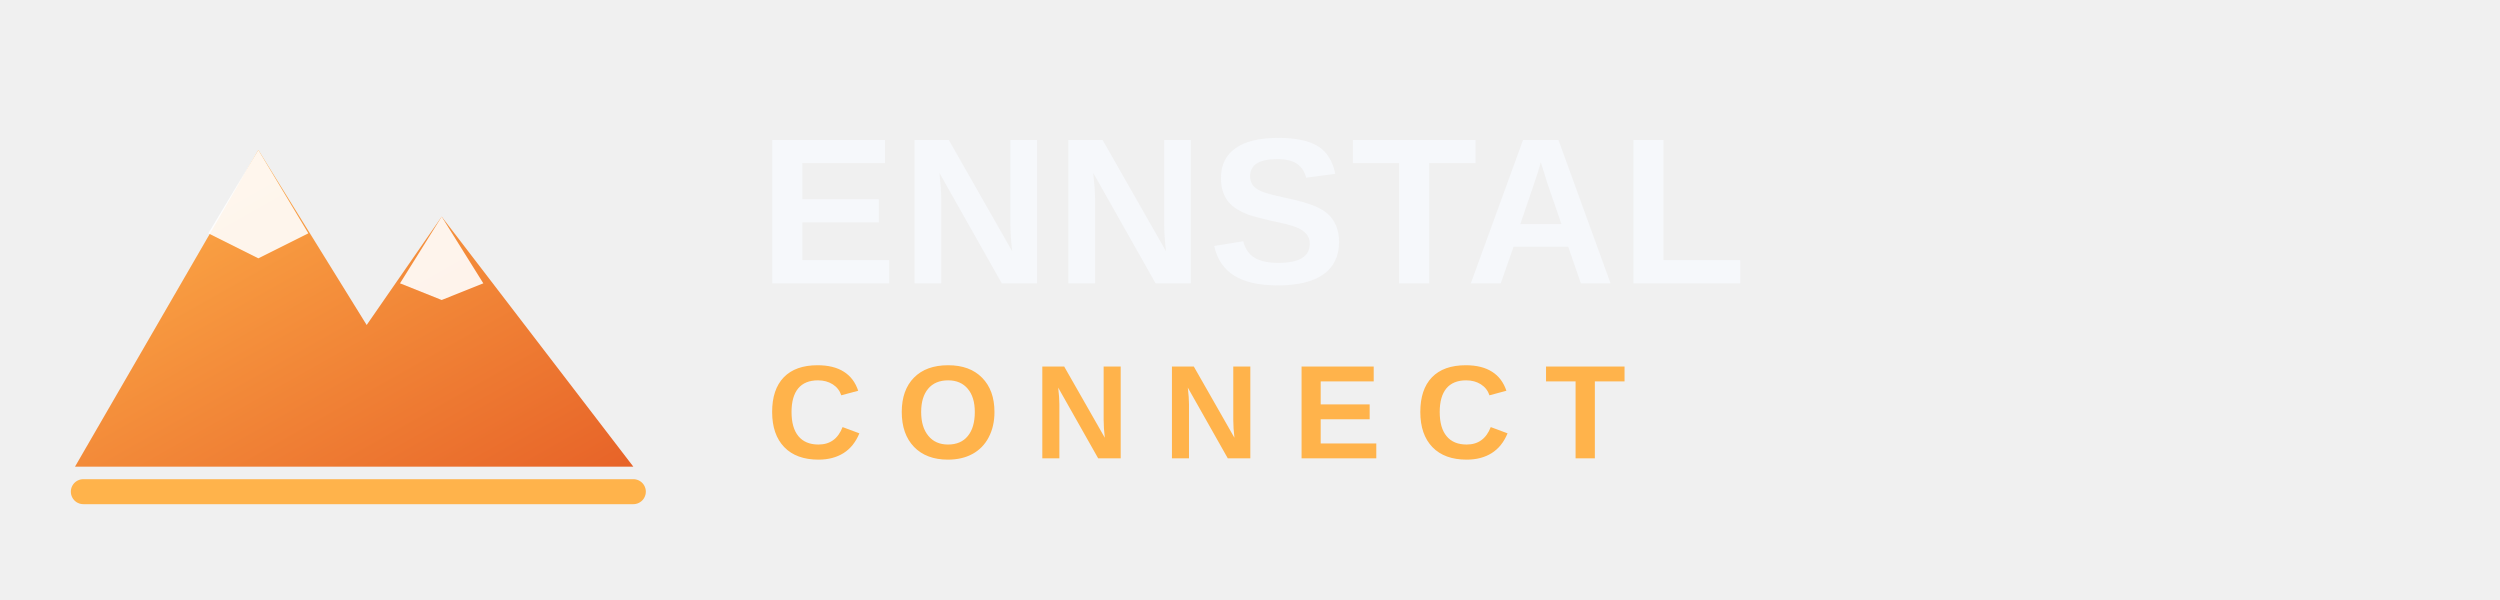
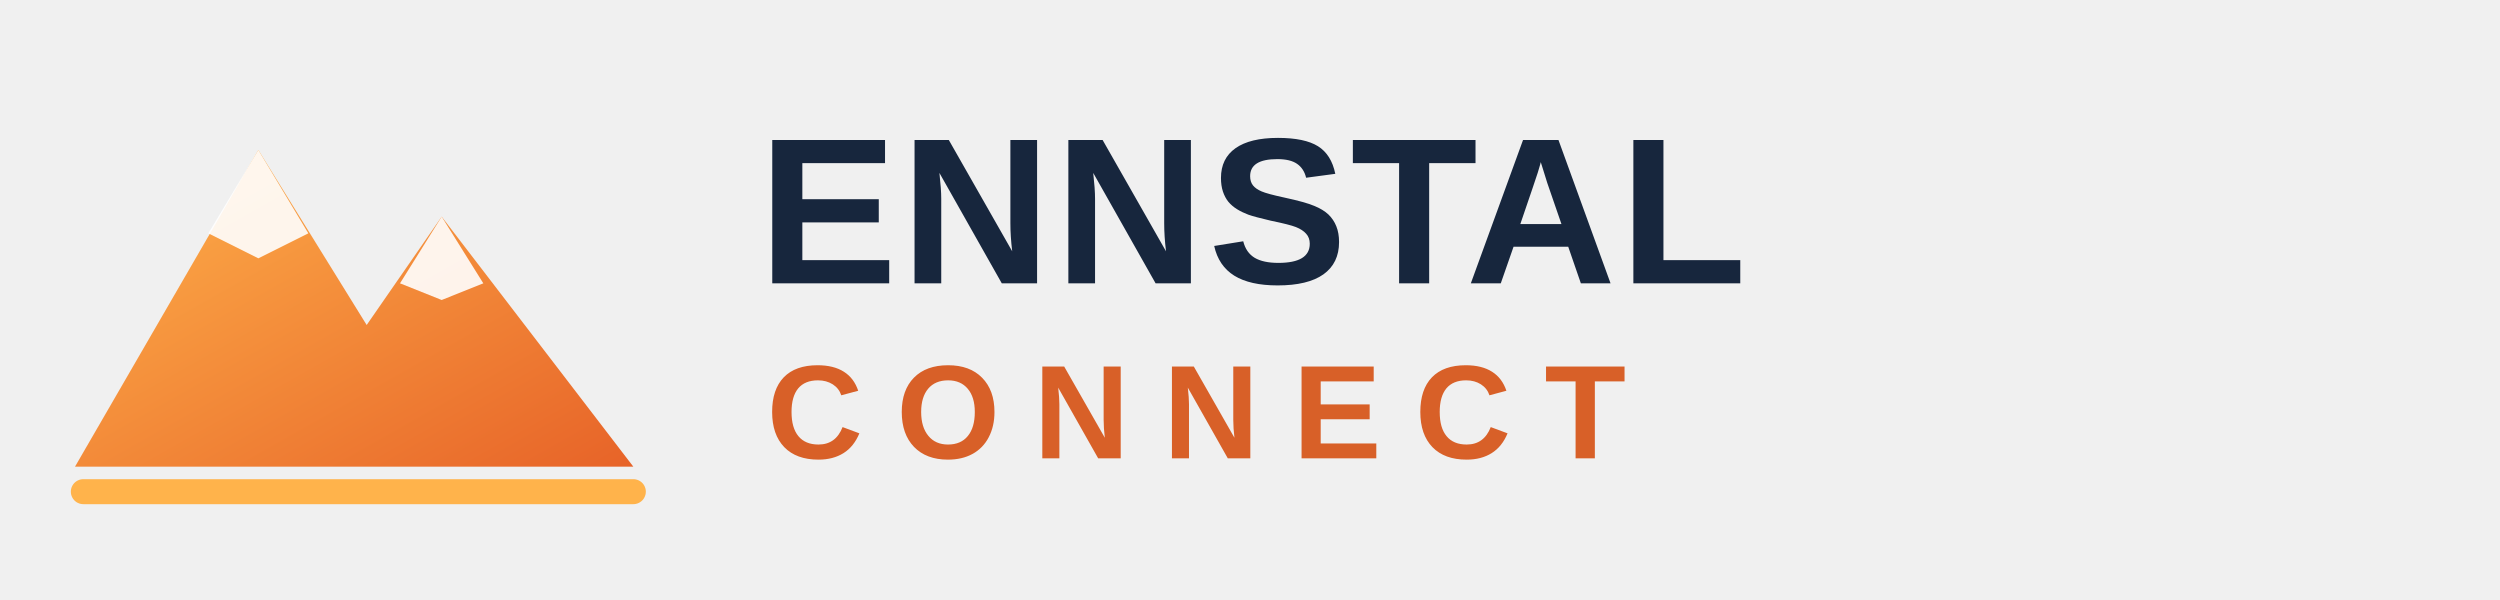
<svg xmlns="http://www.w3.org/2000/svg" width="300" height="72" viewBox="0 0 300 72" role="img" aria-labelledby="title">
  <defs>
    <linearGradient id="mountain" x1="0" y1="0" x2="1" y2="1">
      <stop stop-color="#ffb34b" />
      <stop offset="1" stop-color="#e76328" />
    </linearGradient>
  </defs>
  <path d="M9 56 31 18l13 21 9-13 23 30H9Z" fill="url(#mountain)" />
  <path d="m31 18 6 10-6 3-6-3 6-10Zm22 8 5 8-5 2-5-2 5-8Z" fill="#fff" opacity=".9" />
  <path d="M10 59h66" stroke="#ffb34b" stroke-width="3" stroke-linecap="round" />
-   <text x="91" y="34" font-family="Arial,Helvetica,sans-serif" font-size="25" font-weight="800" fill="#f6f8fb" letter-spacing=".4">ENNSTAL</text>
-   <text x="92" y="55" font-family="Arial,Helvetica,sans-serif" font-size="16" font-weight="700" fill="#ffb34b" letter-spacing="4">CONNECT</text>
+   <text x="91" y="34" font-family="Arial,Helvetica,sans-serif" font-size="25" font-weight="800" fill="#17263d" letter-spacing=".4">ENNSTAL</text>
+   <text x="92" y="55" font-family="Arial,Helvetica,sans-serif" font-size="16" font-weight="700" fill="#d86028" letter-spacing="4">CONNECT</text>
</svg>
